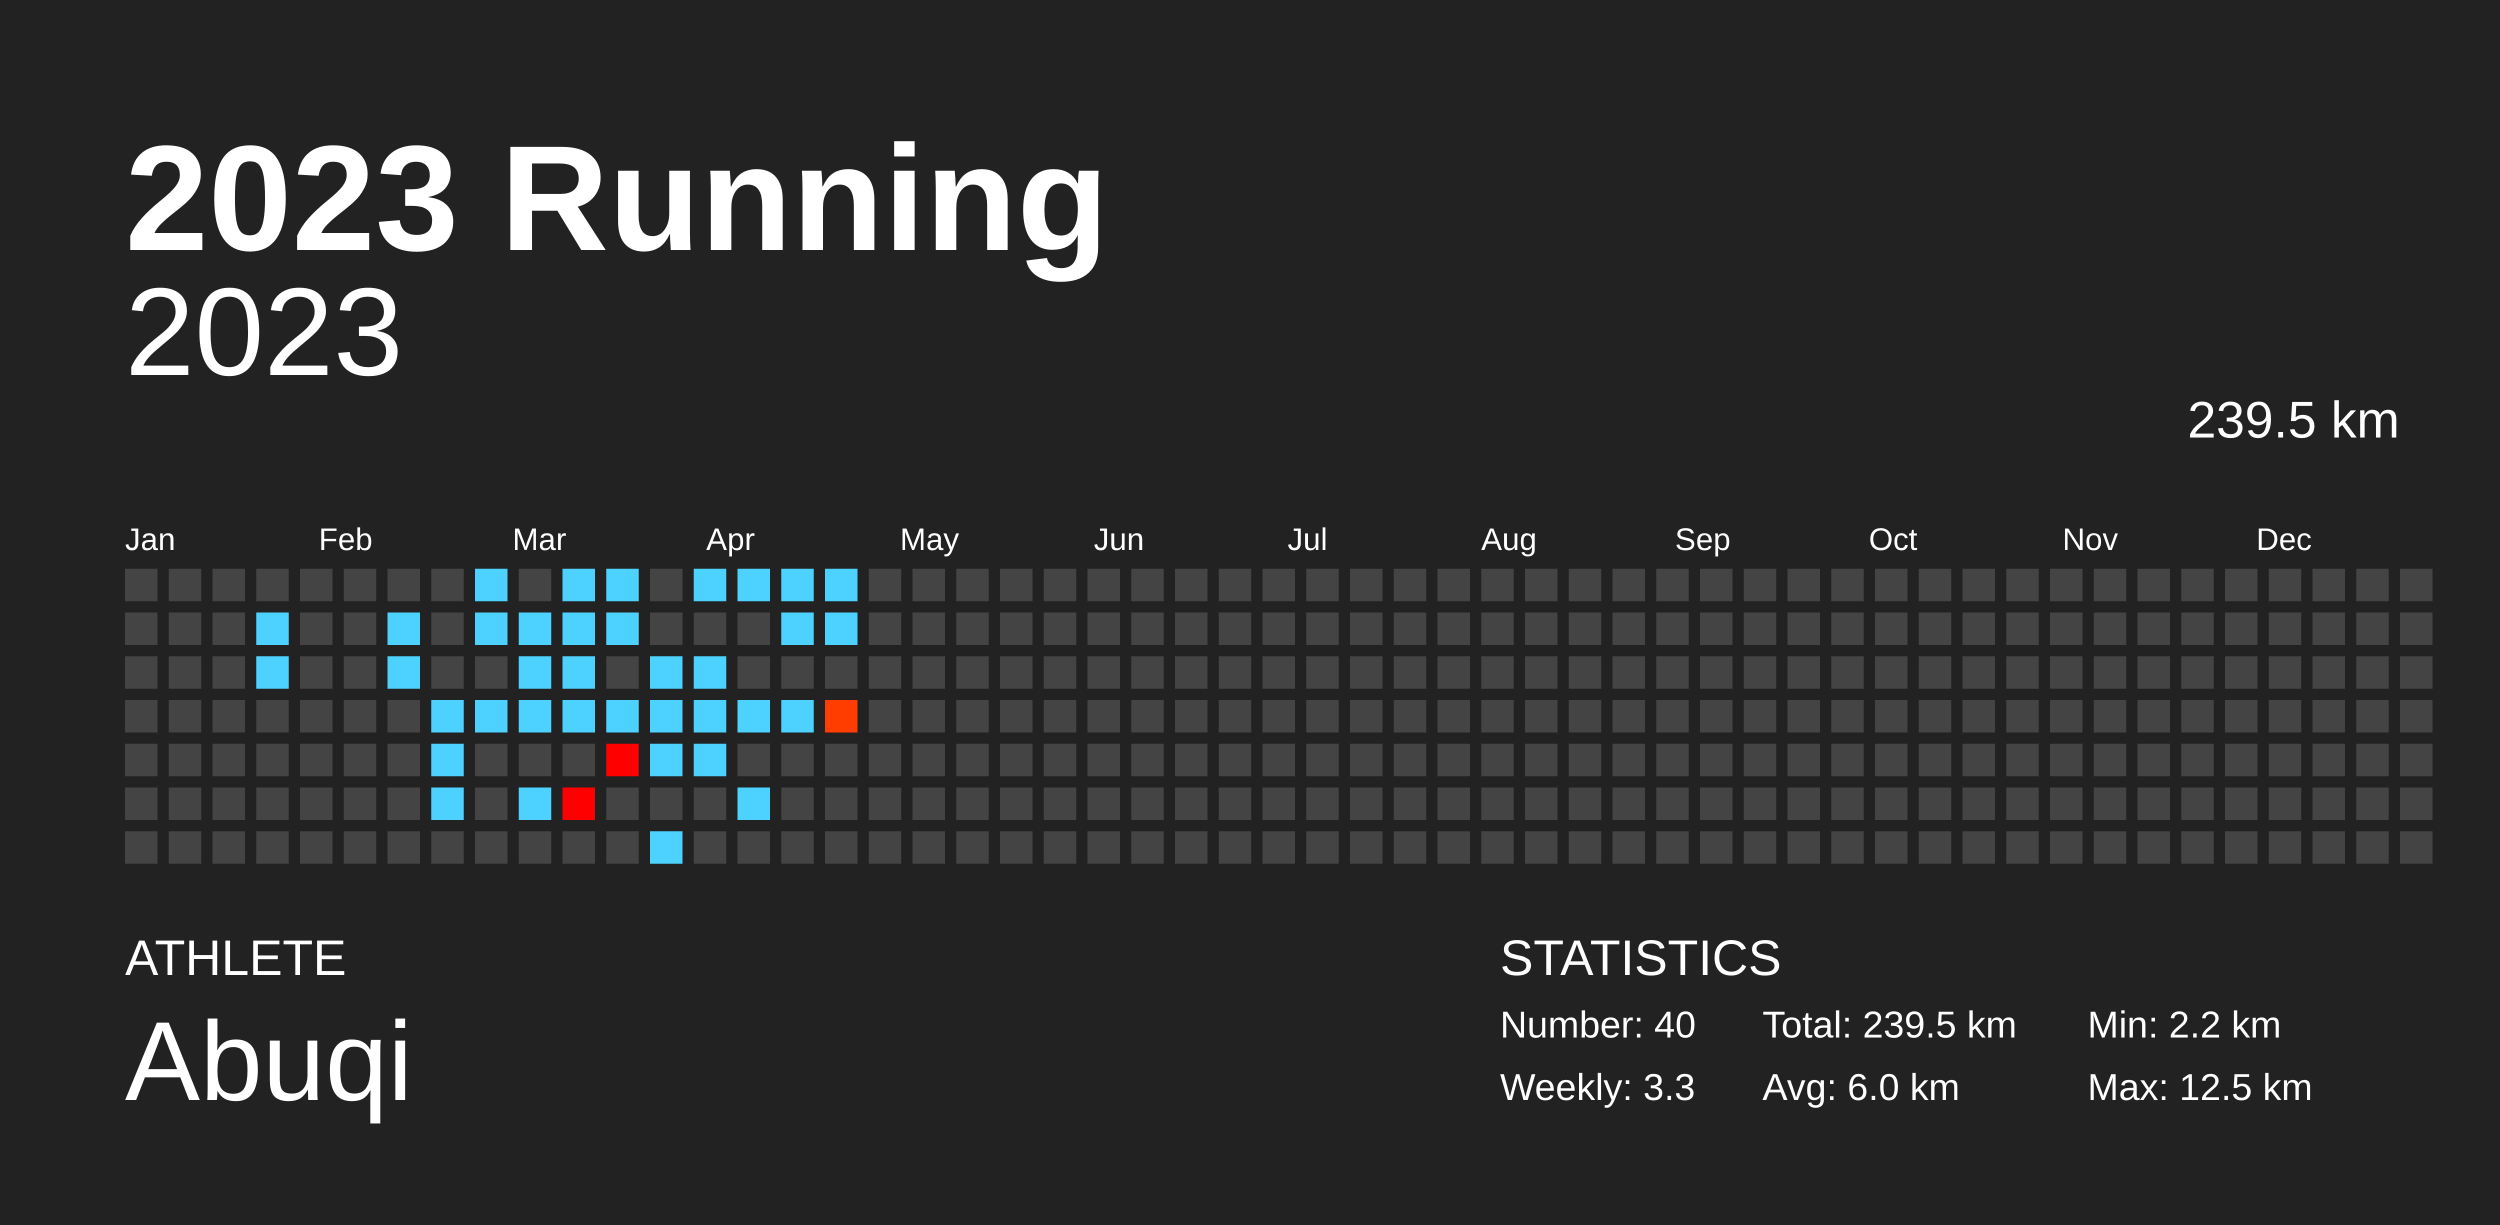
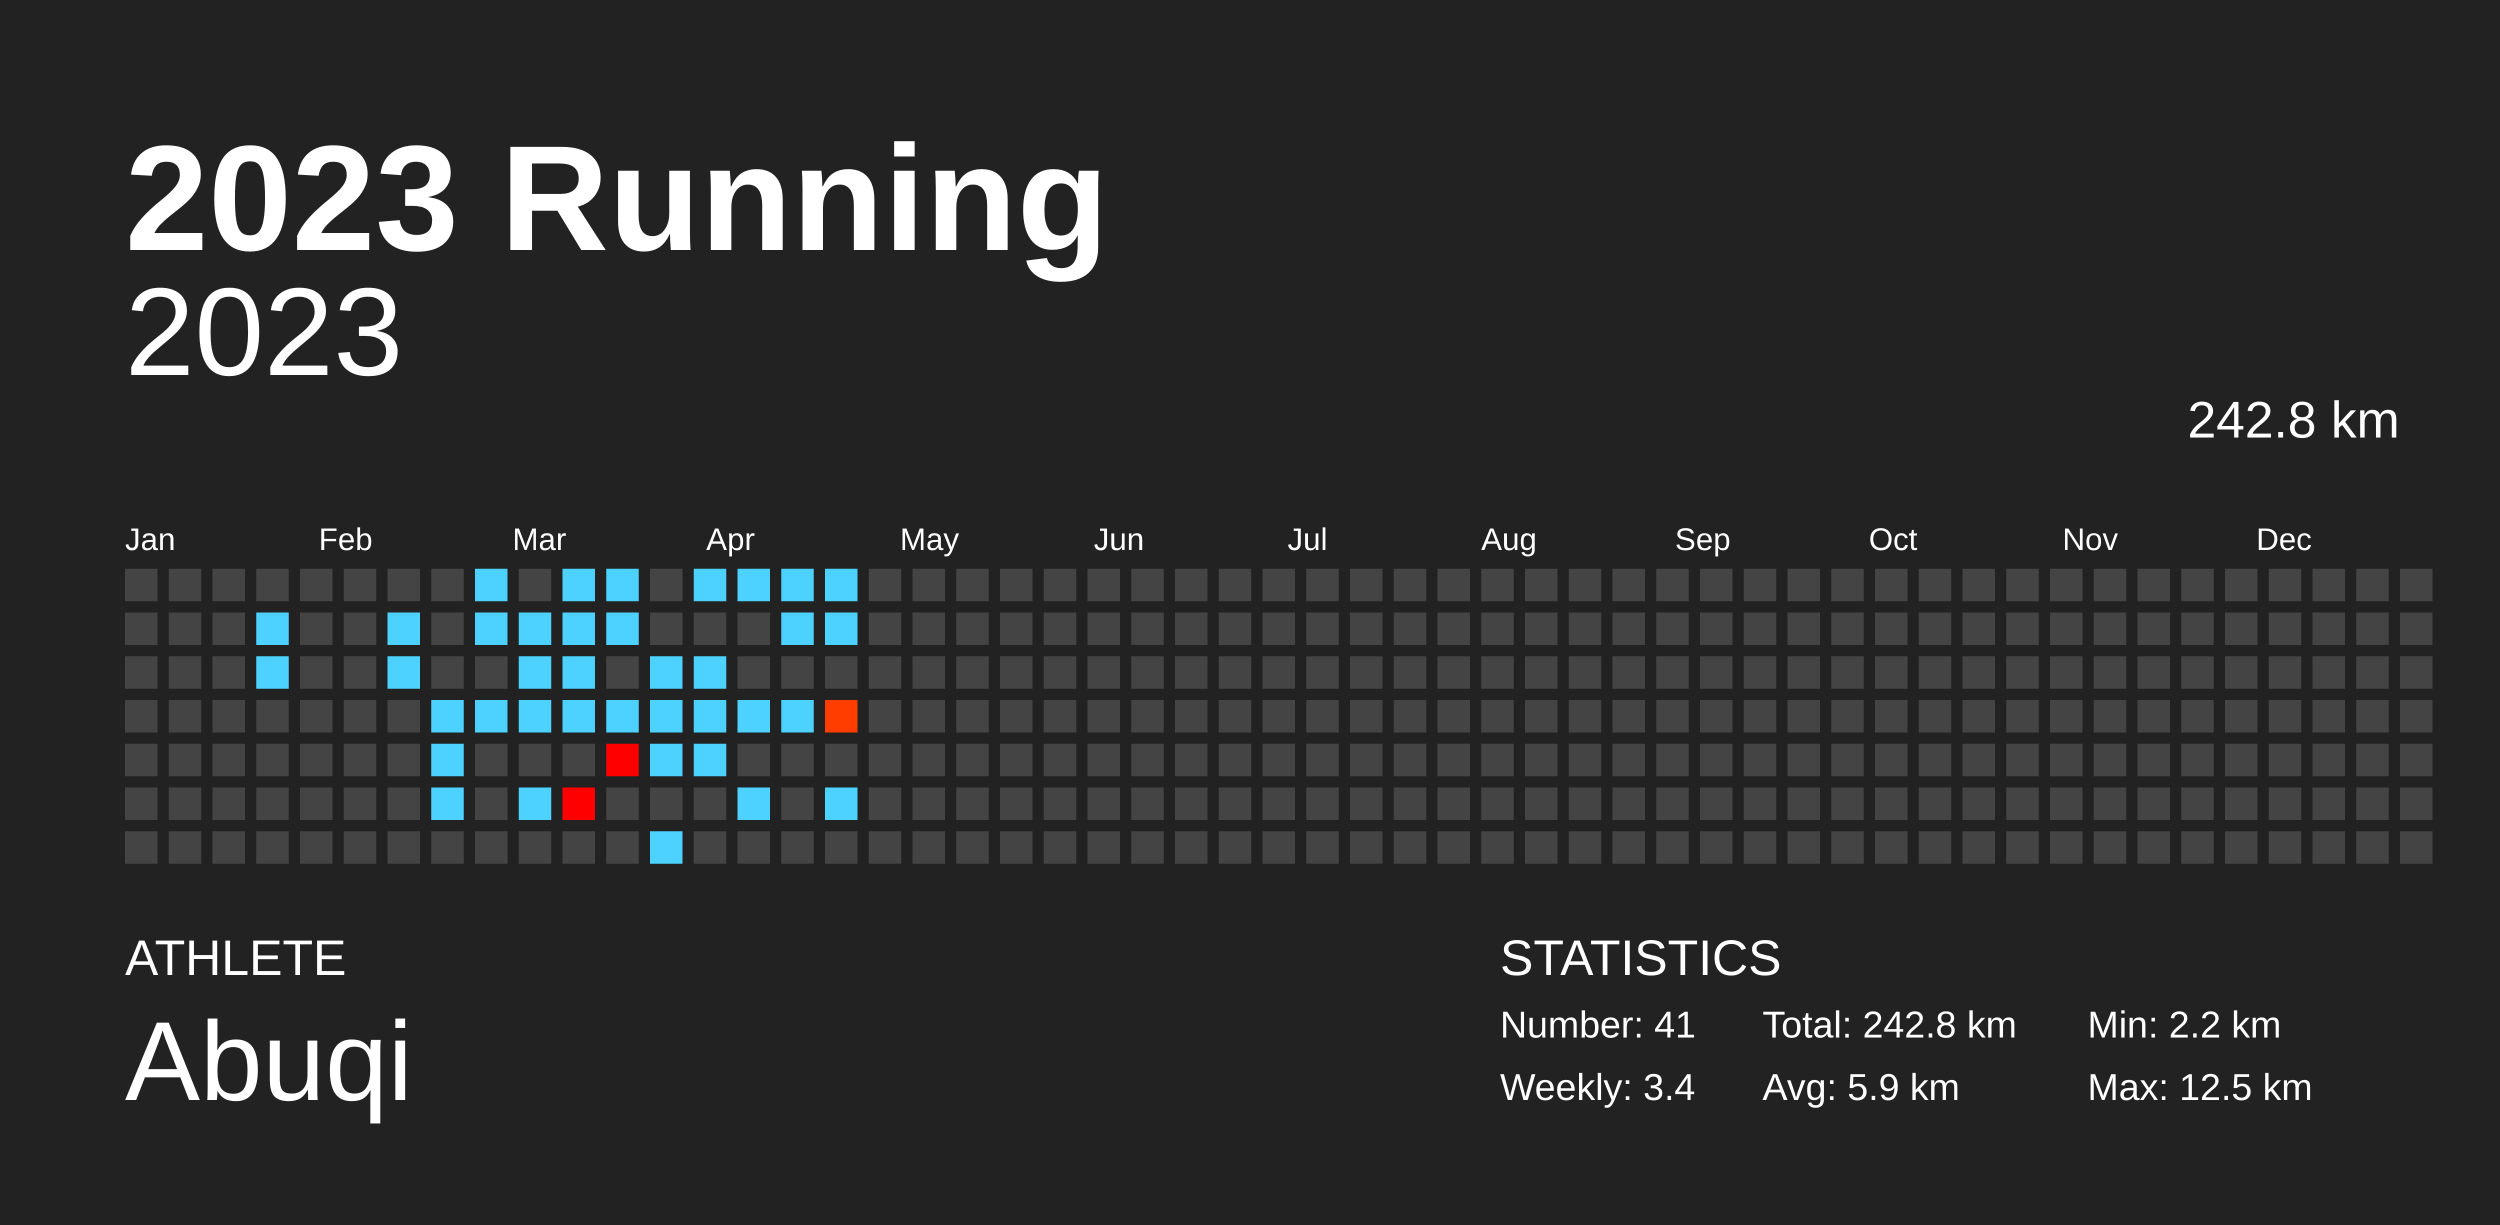
<svg xmlns="http://www.w3.org/2000/svg" baseProfile="full" height="98mm" version="1.1" viewBox="0,0,200,98" width="200mm">
  <defs />
  <rect fill="#222222" height="98" width="200" x="0" y="0" />
  <text fill="#FFFFFF" style="font-size:12px; font-family:Arial; font-weight:bold;" x="10" y="20">2023 Running</text>
  <text fill="#FFFFFF" style="font-size:4px; font-family:Arial" x="10" y="78">ATHLETE</text>
  <text fill="#FFFFFF" style="font-size:9px; font-family:Arial" x="10" y="88">Abuqi</text>
  <text fill="#FFFFFF" style="font-size:4px; font-family:Arial" x="120" y="78">STATISTICS</text>
-   <text fill="#FFFFFF" style="font-size:3px; font-family:Arial" x="120" y="83">Number: 40</text>
-   <text fill="#FFFFFF" style="font-size:3px; font-family:Arial" x="120" y="88">Weekly: 3.3</text>
-   <text fill="#FFFFFF" style="font-size:3px; font-family:Arial" x="141" y="83">Total: 239.5 km</text>
-   <text fill="#FFFFFF" style="font-size:3px; font-family:Arial" x="141" y="88">Avg: 6.0 km</text>
+   <text fill="#FFFFFF" style="font-size:3px; font-family:Arial" x="120" y="83">Number: 41</text>
+   <text fill="#FFFFFF" style="font-size:3px; font-family:Arial" x="120" y="88">Weekly: 3.4</text>
+   <text fill="#FFFFFF" style="font-size:3px; font-family:Arial" x="141" y="83">Total: 242.8 km</text>
+   <text fill="#FFFFFF" style="font-size:3px; font-family:Arial" x="141" y="88">Avg: 5.9 km</text>
  <text fill="#FFFFFF" style="font-size:3px; font-family:Arial" x="167" y="83">Min: 2.2 km</text>
  <text fill="#FFFFFF" style="font-size:3px; font-family:Arial" x="167" y="88">Max: 12.5 km</text>
  <text alignment-baseline="hanging" fill="#FFFFFF" style="font-size:10.0px; font-family:Arial;" x="10" y="30">2023</text>
-   <text alignment-baseline="hanging" fill="#FFFFFF" style="font-size:4.125px; font-family:Arial;" x="175" y="35">239.5 km</text>
+   <text alignment-baseline="hanging" fill="#FFFFFF" style="font-size:4.125px; font-family:Arial;" x="175" y="35">242.8 km</text>
  <text fill="#FFFFFF" style="font-size:2.5px; font-family:Arial" x="10.0" y="44">Jan</text>
  <text fill="#FFFFFF" style="font-size:2.5px; font-family:Arial" x="25.5" y="44">Feb</text>
  <text fill="#FFFFFF" style="font-size:2.5px; font-family:Arial" x="41.0" y="44">Mar</text>
  <text fill="#FFFFFF" style="font-size:2.5px; font-family:Arial" x="56.5" y="44">Apr</text>
  <text fill="#FFFFFF" style="font-size:2.5px; font-family:Arial" x="72.0" y="44">May</text>
  <text fill="#FFFFFF" style="font-size:2.5px; font-family:Arial" x="87.5" y="44">Jun</text>
  <text fill="#FFFFFF" style="font-size:2.5px; font-family:Arial" x="103.0" y="44">Jul</text>
  <text fill="#FFFFFF" style="font-size:2.5px; font-family:Arial" x="118.5" y="44">Aug</text>
  <text fill="#FFFFFF" style="font-size:2.5px; font-family:Arial" x="134.0" y="44">Sep</text>
  <text fill="#FFFFFF" style="font-size:2.5px; font-family:Arial" x="149.5" y="44">Oct</text>
  <text fill="#FFFFFF" style="font-size:2.5px; font-family:Arial" x="165.0" y="44">Nov</text>
  <text fill="#FFFFFF" style="font-size:2.5px; font-family:Arial" x="180.5" y="44">Dec</text>
  <rect fill="#444444" height="2.6" width="2.6" x="10.0" y="45.5" />
  <rect fill="#444444" height="2.6" width="2.6" x="10.0" y="49.0" />
  <rect fill="#444444" height="2.6" width="2.6" x="10.0" y="52.5" />
  <rect fill="#444444" height="2.6" width="2.6" x="10.0" y="56.0" />
  <rect fill="#444444" height="2.6" width="2.6" x="10.0" y="59.5" />
  <rect fill="#444444" height="2.6" width="2.6" x="10.0" y="63.0" />
  <rect fill="#444444" height="2.6" width="2.6" x="10.0" y="66.5" />
  <rect fill="#444444" height="2.6" width="2.6" x="13.5" y="45.5" />
  <rect fill="#444444" height="2.6" width="2.6" x="13.5" y="49.0" />
  <rect fill="#444444" height="2.6" width="2.6" x="13.5" y="52.5" />
  <rect fill="#444444" height="2.6" width="2.6" x="13.5" y="56.0" />
  <rect fill="#444444" height="2.6" width="2.6" x="13.5" y="59.5" />
  <rect fill="#444444" height="2.6" width="2.6" x="13.5" y="63.0" />
  <rect fill="#444444" height="2.6" width="2.6" x="13.5" y="66.5" />
  <rect fill="#444444" height="2.6" width="2.6" x="17.0" y="45.5" />
  <rect fill="#444444" height="2.6" width="2.6" x="17.0" y="49.0" />
  <rect fill="#444444" height="2.6" width="2.6" x="17.0" y="52.5" />
  <rect fill="#444444" height="2.6" width="2.6" x="17.0" y="56.0" />
  <rect fill="#444444" height="2.6" width="2.6" x="17.0" y="59.5" />
  <rect fill="#444444" height="2.6" width="2.6" x="17.0" y="63.0" />
  <rect fill="#444444" height="2.6" width="2.6" x="17.0" y="66.5" />
  <rect fill="#444444" height="2.6" width="2.6" x="20.5" y="45.5" />
  <rect fill="#4dd2ff" height="2.6" width="2.6" x="20.5" y="49.0" />
  <rect fill="#4dd2ff" height="2.6" width="2.6" x="20.5" y="52.5" />
  <rect fill="#444444" height="2.6" width="2.6" x="20.5" y="56.0" />
  <rect fill="#444444" height="2.6" width="2.6" x="20.5" y="59.5" />
  <rect fill="#444444" height="2.6" width="2.6" x="20.5" y="63.0" />
  <rect fill="#444444" height="2.6" width="2.6" x="20.5" y="66.5" />
  <rect fill="#444444" height="2.6" width="2.6" x="24.0" y="45.5" />
  <rect fill="#444444" height="2.6" width="2.6" x="24.0" y="49.0" />
  <rect fill="#444444" height="2.6" width="2.6" x="24.0" y="52.5" />
  <rect fill="#444444" height="2.6" width="2.6" x="24.0" y="56.0" />
  <rect fill="#444444" height="2.6" width="2.6" x="24.0" y="59.5" />
  <rect fill="#444444" height="2.6" width="2.6" x="24.0" y="63.0" />
  <rect fill="#444444" height="2.6" width="2.6" x="24.0" y="66.5" />
  <rect fill="#444444" height="2.6" width="2.6" x="27.5" y="45.5" />
  <rect fill="#444444" height="2.6" width="2.6" x="27.5" y="49.0" />
  <rect fill="#444444" height="2.6" width="2.6" x="27.5" y="52.5" />
  <rect fill="#444444" height="2.6" width="2.6" x="27.5" y="56.0" />
  <rect fill="#444444" height="2.6" width="2.6" x="27.5" y="59.5" />
  <rect fill="#444444" height="2.6" width="2.6" x="27.5" y="63.0" />
  <rect fill="#444444" height="2.6" width="2.6" x="27.5" y="66.5" />
  <rect fill="#444444" height="2.6" width="2.6" x="31.0" y="45.5" />
  <rect fill="#4dd2ff" height="2.6" width="2.6" x="31.0" y="49.0" />
  <rect fill="#4dd2ff" height="2.6" width="2.6" x="31.0" y="52.5" />
  <rect fill="#444444" height="2.6" width="2.6" x="31.0" y="56.0" />
  <rect fill="#444444" height="2.6" width="2.6" x="31.0" y="59.5" />
  <rect fill="#444444" height="2.6" width="2.6" x="31.0" y="63.0" />
  <rect fill="#444444" height="2.6" width="2.6" x="31.0" y="66.5" />
  <rect fill="#444444" height="2.6" width="2.6" x="34.5" y="45.5" />
  <rect fill="#444444" height="2.6" width="2.6" x="34.5" y="49.0" />
  <rect fill="#444444" height="2.6" width="2.6" x="34.5" y="52.5" />
  <rect fill="#4dd2ff" height="2.6" width="2.6" x="34.5" y="56.0" />
  <rect fill="#4dd2ff" height="2.6" width="2.6" x="34.5" y="59.5" />
  <rect fill="#4dd2ff" height="2.6" width="2.6" x="34.5" y="63.0" />
  <rect fill="#444444" height="2.6" width="2.6" x="34.5" y="66.5" />
  <rect fill="#4dd2ff" height="2.6" width="2.6" x="38.0" y="45.5" />
  <rect fill="#4dd2ff" height="2.6" width="2.6" x="38.0" y="49.0" />
  <rect fill="#444444" height="2.6" width="2.6" x="38.0" y="52.5" />
  <rect fill="#4dd2ff" height="2.6" width="2.6" x="38.0" y="56.0" />
  <rect fill="#444444" height="2.6" width="2.6" x="38.0" y="59.5" />
  <rect fill="#444444" height="2.6" width="2.6" x="38.0" y="63.0" />
  <rect fill="#444444" height="2.6" width="2.6" x="38.0" y="66.5" />
  <rect fill="#444444" height="2.6" width="2.6" x="41.5" y="45.5" />
  <rect fill="#4dd2ff" height="2.6" width="2.6" x="41.5" y="49.0" />
  <rect fill="#4dd2ff" height="2.6" width="2.6" x="41.5" y="52.5" />
  <rect fill="#4dd2ff" height="2.6" width="2.6" x="41.5" y="56.0" />
  <rect fill="#444444" height="2.6" width="2.6" x="41.5" y="59.5" />
  <rect fill="#4dd2ff" height="2.6" width="2.6" x="41.5" y="63.0" />
  <rect fill="#444444" height="2.6" width="2.6" x="41.5" y="66.5" />
  <rect fill="#4dd2ff" height="2.6" width="2.6" x="45.0" y="45.5" />
  <rect fill="#4dd2ff" height="2.6" width="2.6" x="45.0" y="49.0" />
  <rect fill="#4dd2ff" height="2.6" width="2.6" x="45.0" y="52.5" />
  <rect fill="#4dd2ff" height="2.6" width="2.6" x="45.0" y="56.0" />
  <rect fill="#444444" height="2.6" width="2.6" x="45.0" y="59.5" />
  <rect fill="#ff0000" height="2.6" width="2.6" x="45.0" y="63.0" />
  <rect fill="#444444" height="2.6" width="2.6" x="45.0" y="66.5" />
  <rect fill="#4dd2ff" height="2.6" width="2.6" x="48.5" y="45.5" />
  <rect fill="#4dd2ff" height="2.6" width="2.6" x="48.5" y="49.0" />
  <rect fill="#444444" height="2.6" width="2.6" x="48.5" y="52.5" />
  <rect fill="#4dd2ff" height="2.6" width="2.6" x="48.5" y="56.0" />
  <rect fill="#ff0000" height="2.6" width="2.6" x="48.5" y="59.5" />
  <rect fill="#444444" height="2.6" width="2.6" x="48.5" y="63.0" />
  <rect fill="#444444" height="2.6" width="2.6" x="48.5" y="66.5" />
  <rect fill="#444444" height="2.6" width="2.6" x="52.0" y="45.5" />
  <rect fill="#444444" height="2.6" width="2.6" x="52.0" y="49.0" />
  <rect fill="#4dd2ff" height="2.6" width="2.6" x="52.0" y="52.5" />
  <rect fill="#4dd2ff" height="2.6" width="2.6" x="52.0" y="56.0" />
  <rect fill="#4dd2ff" height="2.6" width="2.6" x="52.0" y="59.5" />
  <rect fill="#444444" height="2.6" width="2.6" x="52.0" y="63.0" />
  <rect fill="#4dd2ff" height="2.6" width="2.6" x="52.0" y="66.5" />
  <rect fill="#4dd2ff" height="2.6" width="2.6" x="55.5" y="45.5" />
  <rect fill="#444444" height="2.6" width="2.6" x="55.5" y="49.0" />
  <rect fill="#4dd2ff" height="2.6" width="2.6" x="55.5" y="52.5" />
  <rect fill="#4dd2ff" height="2.6" width="2.6" x="55.5" y="56.0" />
  <rect fill="#4dd2ff" height="2.6" width="2.6" x="55.5" y="59.5" />
  <rect fill="#444444" height="2.6" width="2.6" x="55.5" y="63.0" />
  <rect fill="#444444" height="2.6" width="2.6" x="55.5" y="66.5" />
  <rect fill="#4dd2ff" height="2.6" width="2.6" x="59.0" y="45.5" />
  <rect fill="#444444" height="2.6" width="2.6" x="59.0" y="49.0" />
  <rect fill="#444444" height="2.6" width="2.6" x="59.0" y="52.5" />
  <rect fill="#4dd2ff" height="2.6" width="2.6" x="59.0" y="56.0" />
  <rect fill="#444444" height="2.6" width="2.6" x="59.0" y="59.5" />
  <rect fill="#4dd2ff" height="2.6" width="2.6" x="59.0" y="63.0" />
  <rect fill="#444444" height="2.6" width="2.6" x="59.0" y="66.5" />
  <rect fill="#4dd2ff" height="2.6" width="2.6" x="62.5" y="45.5" />
  <rect fill="#4dd2ff" height="2.6" width="2.6" x="62.5" y="49.0" />
  <rect fill="#444444" height="2.6" width="2.6" x="62.5" y="52.5" />
  <rect fill="#4dd2ff" height="2.6" width="2.6" x="62.5" y="56.0" />
  <rect fill="#444444" height="2.6" width="2.6" x="62.5" y="59.5" />
  <rect fill="#444444" height="2.6" width="2.6" x="62.5" y="63.0" />
  <rect fill="#444444" height="2.6" width="2.6" x="62.5" y="66.5" />
  <rect fill="#4dd2ff" height="2.6" width="2.6" x="66.0" y="45.5" />
  <rect fill="#4dd2ff" height="2.6" width="2.6" x="66.0" y="49.0" />
  <rect fill="#444444" height="2.6" width="2.6" x="66.0" y="52.5" />
  <rect fill="#ff3d00" height="2.6" width="2.6" x="66.0" y="56.0" />
  <rect fill="#444444" height="2.6" width="2.6" x="66.0" y="59.5" />
-   <rect fill="#444444" height="2.6" width="2.6" x="66.0" y="63.0" />
+   <rect fill="#4dd2ff" height="2.6" width="2.6" x="66.0" y="63.0" />
  <rect fill="#444444" height="2.6" width="2.6" x="66.0" y="66.5" />
  <rect fill="#444444" height="2.6" width="2.6" x="69.5" y="45.5" />
  <rect fill="#444444" height="2.6" width="2.6" x="69.5" y="49.0" />
  <rect fill="#444444" height="2.6" width="2.6" x="69.5" y="52.5" />
  <rect fill="#444444" height="2.6" width="2.6" x="69.5" y="56.0" />
  <rect fill="#444444" height="2.6" width="2.6" x="69.5" y="59.5" />
  <rect fill="#444444" height="2.6" width="2.6" x="69.5" y="63.0" />
  <rect fill="#444444" height="2.6" width="2.6" x="69.5" y="66.5" />
  <rect fill="#444444" height="2.6" width="2.6" x="73.0" y="45.5" />
  <rect fill="#444444" height="2.6" width="2.6" x="73.0" y="49.0" />
  <rect fill="#444444" height="2.6" width="2.6" x="73.0" y="52.5" />
  <rect fill="#444444" height="2.6" width="2.6" x="73.0" y="56.0" />
  <rect fill="#444444" height="2.6" width="2.6" x="73.0" y="59.5" />
  <rect fill="#444444" height="2.6" width="2.6" x="73.0" y="63.0" />
  <rect fill="#444444" height="2.6" width="2.6" x="73.0" y="66.5" />
  <rect fill="#444444" height="2.6" width="2.6" x="76.5" y="45.5" />
  <rect fill="#444444" height="2.6" width="2.6" x="76.5" y="49.0" />
  <rect fill="#444444" height="2.6" width="2.6" x="76.5" y="52.5" />
  <rect fill="#444444" height="2.6" width="2.6" x="76.5" y="56.0" />
  <rect fill="#444444" height="2.6" width="2.6" x="76.5" y="59.5" />
  <rect fill="#444444" height="2.6" width="2.6" x="76.5" y="63.0" />
  <rect fill="#444444" height="2.6" width="2.6" x="76.5" y="66.5" />
  <rect fill="#444444" height="2.6" width="2.6" x="80.0" y="45.5" />
  <rect fill="#444444" height="2.6" width="2.6" x="80.0" y="49.0" />
  <rect fill="#444444" height="2.6" width="2.6" x="80.0" y="52.5" />
  <rect fill="#444444" height="2.6" width="2.6" x="80.0" y="56.0" />
  <rect fill="#444444" height="2.6" width="2.6" x="80.0" y="59.5" />
  <rect fill="#444444" height="2.6" width="2.6" x="80.0" y="63.0" />
  <rect fill="#444444" height="2.6" width="2.6" x="80.0" y="66.5" />
  <rect fill="#444444" height="2.6" width="2.6" x="83.5" y="45.5" />
  <rect fill="#444444" height="2.6" width="2.6" x="83.5" y="49.0" />
  <rect fill="#444444" height="2.6" width="2.6" x="83.5" y="52.5" />
  <rect fill="#444444" height="2.6" width="2.6" x="83.5" y="56.0" />
  <rect fill="#444444" height="2.6" width="2.6" x="83.5" y="59.5" />
  <rect fill="#444444" height="2.6" width="2.6" x="83.5" y="63.0" />
  <rect fill="#444444" height="2.6" width="2.6" x="83.5" y="66.5" />
  <rect fill="#444444" height="2.6" width="2.6" x="87.0" y="45.5" />
  <rect fill="#444444" height="2.6" width="2.6" x="87.0" y="49.0" />
  <rect fill="#444444" height="2.6" width="2.6" x="87.0" y="52.5" />
  <rect fill="#444444" height="2.6" width="2.6" x="87.0" y="56.0" />
  <rect fill="#444444" height="2.6" width="2.6" x="87.0" y="59.5" />
  <rect fill="#444444" height="2.6" width="2.6" x="87.0" y="63.0" />
  <rect fill="#444444" height="2.6" width="2.6" x="87.0" y="66.5" />
  <rect fill="#444444" height="2.6" width="2.6" x="90.5" y="45.5" />
  <rect fill="#444444" height="2.6" width="2.6" x="90.5" y="49.0" />
  <rect fill="#444444" height="2.6" width="2.6" x="90.5" y="52.5" />
  <rect fill="#444444" height="2.6" width="2.6" x="90.5" y="56.0" />
  <rect fill="#444444" height="2.6" width="2.6" x="90.5" y="59.5" />
  <rect fill="#444444" height="2.6" width="2.6" x="90.5" y="63.0" />
  <rect fill="#444444" height="2.6" width="2.6" x="90.5" y="66.5" />
  <rect fill="#444444" height="2.6" width="2.6" x="94.0" y="45.5" />
  <rect fill="#444444" height="2.6" width="2.6" x="94.0" y="49.0" />
  <rect fill="#444444" height="2.6" width="2.6" x="94.0" y="52.5" />
  <rect fill="#444444" height="2.6" width="2.6" x="94.0" y="56.0" />
  <rect fill="#444444" height="2.6" width="2.6" x="94.0" y="59.5" />
  <rect fill="#444444" height="2.6" width="2.6" x="94.0" y="63.0" />
  <rect fill="#444444" height="2.6" width="2.6" x="94.0" y="66.5" />
  <rect fill="#444444" height="2.6" width="2.6" x="97.5" y="45.5" />
  <rect fill="#444444" height="2.6" width="2.6" x="97.5" y="49.0" />
  <rect fill="#444444" height="2.6" width="2.6" x="97.5" y="52.5" />
  <rect fill="#444444" height="2.6" width="2.6" x="97.5" y="56.0" />
  <rect fill="#444444" height="2.6" width="2.6" x="97.5" y="59.5" />
  <rect fill="#444444" height="2.6" width="2.6" x="97.5" y="63.0" />
  <rect fill="#444444" height="2.6" width="2.6" x="97.5" y="66.5" />
  <rect fill="#444444" height="2.6" width="2.6" x="101.0" y="45.5" />
  <rect fill="#444444" height="2.6" width="2.6" x="101.0" y="49.0" />
  <rect fill="#444444" height="2.6" width="2.6" x="101.0" y="52.5" />
  <rect fill="#444444" height="2.6" width="2.6" x="101.0" y="56.0" />
  <rect fill="#444444" height="2.6" width="2.6" x="101.0" y="59.5" />
  <rect fill="#444444" height="2.6" width="2.6" x="101.0" y="63.0" />
  <rect fill="#444444" height="2.6" width="2.6" x="101.0" y="66.5" />
  <rect fill="#444444" height="2.6" width="2.6" x="104.5" y="45.5" />
  <rect fill="#444444" height="2.6" width="2.6" x="104.5" y="49.0" />
  <rect fill="#444444" height="2.6" width="2.6" x="104.5" y="52.5" />
  <rect fill="#444444" height="2.6" width="2.6" x="104.5" y="56.0" />
  <rect fill="#444444" height="2.6" width="2.6" x="104.5" y="59.5" />
  <rect fill="#444444" height="2.6" width="2.6" x="104.5" y="63.0" />
  <rect fill="#444444" height="2.6" width="2.6" x="104.5" y="66.5" />
  <rect fill="#444444" height="2.6" width="2.6" x="108.0" y="45.5" />
  <rect fill="#444444" height="2.6" width="2.6" x="108.0" y="49.0" />
  <rect fill="#444444" height="2.6" width="2.6" x="108.0" y="52.5" />
  <rect fill="#444444" height="2.6" width="2.6" x="108.0" y="56.0" />
  <rect fill="#444444" height="2.6" width="2.6" x="108.0" y="59.5" />
  <rect fill="#444444" height="2.6" width="2.6" x="108.0" y="63.0" />
  <rect fill="#444444" height="2.6" width="2.6" x="108.0" y="66.5" />
  <rect fill="#444444" height="2.6" width="2.6" x="111.5" y="45.5" />
  <rect fill="#444444" height="2.6" width="2.6" x="111.5" y="49.0" />
  <rect fill="#444444" height="2.6" width="2.6" x="111.5" y="52.5" />
  <rect fill="#444444" height="2.6" width="2.6" x="111.5" y="56.0" />
  <rect fill="#444444" height="2.6" width="2.6" x="111.5" y="59.5" />
  <rect fill="#444444" height="2.6" width="2.6" x="111.5" y="63.0" />
  <rect fill="#444444" height="2.6" width="2.6" x="111.5" y="66.5" />
  <rect fill="#444444" height="2.6" width="2.6" x="115.0" y="45.5" />
  <rect fill="#444444" height="2.6" width="2.6" x="115.0" y="49.0" />
  <rect fill="#444444" height="2.6" width="2.6" x="115.0" y="52.5" />
  <rect fill="#444444" height="2.6" width="2.6" x="115.0" y="56.0" />
  <rect fill="#444444" height="2.6" width="2.6" x="115.0" y="59.5" />
  <rect fill="#444444" height="2.6" width="2.6" x="115.0" y="63.0" />
  <rect fill="#444444" height="2.6" width="2.6" x="115.0" y="66.5" />
  <rect fill="#444444" height="2.6" width="2.6" x="118.5" y="45.5" />
  <rect fill="#444444" height="2.6" width="2.6" x="118.5" y="49.0" />
  <rect fill="#444444" height="2.6" width="2.6" x="118.5" y="52.5" />
  <rect fill="#444444" height="2.6" width="2.6" x="118.5" y="56.0" />
  <rect fill="#444444" height="2.6" width="2.6" x="118.5" y="59.5" />
  <rect fill="#444444" height="2.6" width="2.6" x="118.5" y="63.0" />
  <rect fill="#444444" height="2.6" width="2.6" x="118.5" y="66.5" />
  <rect fill="#444444" height="2.6" width="2.6" x="122.0" y="45.5" />
  <rect fill="#444444" height="2.6" width="2.6" x="122.0" y="49.0" />
  <rect fill="#444444" height="2.6" width="2.6" x="122.0" y="52.5" />
  <rect fill="#444444" height="2.6" width="2.6" x="122.0" y="56.0" />
  <rect fill="#444444" height="2.6" width="2.6" x="122.0" y="59.5" />
  <rect fill="#444444" height="2.6" width="2.6" x="122.0" y="63.0" />
  <rect fill="#444444" height="2.6" width="2.6" x="122.0" y="66.5" />
  <rect fill="#444444" height="2.6" width="2.6" x="125.5" y="45.5" />
  <rect fill="#444444" height="2.6" width="2.6" x="125.5" y="49.0" />
  <rect fill="#444444" height="2.6" width="2.6" x="125.5" y="52.5" />
  <rect fill="#444444" height="2.6" width="2.6" x="125.5" y="56.0" />
  <rect fill="#444444" height="2.6" width="2.6" x="125.5" y="59.5" />
  <rect fill="#444444" height="2.6" width="2.6" x="125.5" y="63.0" />
  <rect fill="#444444" height="2.6" width="2.6" x="125.5" y="66.5" />
  <rect fill="#444444" height="2.6" width="2.6" x="129.0" y="45.5" />
  <rect fill="#444444" height="2.6" width="2.6" x="129.0" y="49.0" />
  <rect fill="#444444" height="2.6" width="2.6" x="129.0" y="52.5" />
  <rect fill="#444444" height="2.6" width="2.6" x="129.0" y="56.0" />
  <rect fill="#444444" height="2.6" width="2.6" x="129.0" y="59.5" />
  <rect fill="#444444" height="2.6" width="2.6" x="129.0" y="63.0" />
  <rect fill="#444444" height="2.6" width="2.6" x="129.0" y="66.5" />
  <rect fill="#444444" height="2.6" width="2.6" x="132.5" y="45.5" />
  <rect fill="#444444" height="2.6" width="2.6" x="132.5" y="49.0" />
  <rect fill="#444444" height="2.6" width="2.6" x="132.5" y="52.5" />
  <rect fill="#444444" height="2.6" width="2.6" x="132.5" y="56.0" />
  <rect fill="#444444" height="2.6" width="2.6" x="132.5" y="59.5" />
  <rect fill="#444444" height="2.6" width="2.6" x="132.5" y="63.0" />
  <rect fill="#444444" height="2.6" width="2.6" x="132.5" y="66.5" />
  <rect fill="#444444" height="2.6" width="2.6" x="136.0" y="45.5" />
  <rect fill="#444444" height="2.6" width="2.6" x="136.0" y="49.0" />
  <rect fill="#444444" height="2.6" width="2.6" x="136.0" y="52.5" />
  <rect fill="#444444" height="2.6" width="2.6" x="136.0" y="56.0" />
  <rect fill="#444444" height="2.6" width="2.6" x="136.0" y="59.5" />
  <rect fill="#444444" height="2.6" width="2.6" x="136.0" y="63.0" />
  <rect fill="#444444" height="2.6" width="2.6" x="136.0" y="66.5" />
  <rect fill="#444444" height="2.6" width="2.6" x="139.5" y="45.5" />
  <rect fill="#444444" height="2.6" width="2.6" x="139.5" y="49.0" />
  <rect fill="#444444" height="2.6" width="2.6" x="139.5" y="52.5" />
  <rect fill="#444444" height="2.6" width="2.6" x="139.5" y="56.0" />
  <rect fill="#444444" height="2.6" width="2.6" x="139.5" y="59.5" />
  <rect fill="#444444" height="2.6" width="2.6" x="139.5" y="63.0" />
  <rect fill="#444444" height="2.6" width="2.6" x="139.5" y="66.5" />
  <rect fill="#444444" height="2.6" width="2.6" x="143.0" y="45.5" />
  <rect fill="#444444" height="2.6" width="2.6" x="143.0" y="49.0" />
  <rect fill="#444444" height="2.6" width="2.6" x="143.0" y="52.5" />
  <rect fill="#444444" height="2.6" width="2.6" x="143.0" y="56.0" />
  <rect fill="#444444" height="2.6" width="2.6" x="143.0" y="59.5" />
  <rect fill="#444444" height="2.6" width="2.6" x="143.0" y="63.0" />
  <rect fill="#444444" height="2.6" width="2.6" x="143.0" y="66.5" />
  <rect fill="#444444" height="2.6" width="2.6" x="146.5" y="45.5" />
  <rect fill="#444444" height="2.6" width="2.6" x="146.5" y="49.0" />
  <rect fill="#444444" height="2.6" width="2.6" x="146.5" y="52.5" />
  <rect fill="#444444" height="2.6" width="2.6" x="146.5" y="56.0" />
  <rect fill="#444444" height="2.6" width="2.6" x="146.5" y="59.5" />
  <rect fill="#444444" height="2.6" width="2.6" x="146.5" y="63.0" />
  <rect fill="#444444" height="2.6" width="2.6" x="146.5" y="66.5" />
  <rect fill="#444444" height="2.6" width="2.6" x="150.0" y="45.5" />
  <rect fill="#444444" height="2.6" width="2.6" x="150.0" y="49.0" />
  <rect fill="#444444" height="2.6" width="2.6" x="150.0" y="52.5" />
  <rect fill="#444444" height="2.6" width="2.6" x="150.0" y="56.0" />
  <rect fill="#444444" height="2.6" width="2.6" x="150.0" y="59.5" />
  <rect fill="#444444" height="2.6" width="2.6" x="150.0" y="63.0" />
  <rect fill="#444444" height="2.6" width="2.6" x="150.0" y="66.5" />
  <rect fill="#444444" height="2.6" width="2.6" x="153.5" y="45.5" />
  <rect fill="#444444" height="2.6" width="2.6" x="153.5" y="49.0" />
  <rect fill="#444444" height="2.6" width="2.6" x="153.5" y="52.5" />
  <rect fill="#444444" height="2.6" width="2.6" x="153.5" y="56.0" />
  <rect fill="#444444" height="2.6" width="2.6" x="153.5" y="59.5" />
  <rect fill="#444444" height="2.6" width="2.6" x="153.5" y="63.0" />
  <rect fill="#444444" height="2.6" width="2.6" x="153.5" y="66.5" />
  <rect fill="#444444" height="2.6" width="2.6" x="157.0" y="45.5" />
  <rect fill="#444444" height="2.6" width="2.6" x="157.0" y="49.0" />
  <rect fill="#444444" height="2.6" width="2.6" x="157.0" y="52.5" />
  <rect fill="#444444" height="2.6" width="2.6" x="157.0" y="56.0" />
  <rect fill="#444444" height="2.6" width="2.6" x="157.0" y="59.5" />
  <rect fill="#444444" height="2.6" width="2.6" x="157.0" y="63.0" />
  <rect fill="#444444" height="2.6" width="2.6" x="157.0" y="66.5" />
  <rect fill="#444444" height="2.6" width="2.6" x="160.5" y="45.5" />
  <rect fill="#444444" height="2.6" width="2.6" x="160.5" y="49.0" />
  <rect fill="#444444" height="2.6" width="2.6" x="160.5" y="52.5" />
  <rect fill="#444444" height="2.6" width="2.6" x="160.5" y="56.0" />
  <rect fill="#444444" height="2.6" width="2.6" x="160.5" y="59.5" />
  <rect fill="#444444" height="2.6" width="2.6" x="160.5" y="63.0" />
  <rect fill="#444444" height="2.6" width="2.6" x="160.5" y="66.5" />
  <rect fill="#444444" height="2.6" width="2.6" x="164.0" y="45.5" />
  <rect fill="#444444" height="2.6" width="2.6" x="164.0" y="49.0" />
  <rect fill="#444444" height="2.6" width="2.6" x="164.0" y="52.5" />
  <rect fill="#444444" height="2.6" width="2.6" x="164.0" y="56.0" />
  <rect fill="#444444" height="2.6" width="2.6" x="164.0" y="59.5" />
  <rect fill="#444444" height="2.6" width="2.6" x="164.0" y="63.0" />
  <rect fill="#444444" height="2.6" width="2.6" x="164.0" y="66.5" />
  <rect fill="#444444" height="2.6" width="2.6" x="167.5" y="45.5" />
  <rect fill="#444444" height="2.6" width="2.6" x="167.5" y="49.0" />
  <rect fill="#444444" height="2.6" width="2.6" x="167.5" y="52.5" />
  <rect fill="#444444" height="2.6" width="2.6" x="167.5" y="56.0" />
  <rect fill="#444444" height="2.6" width="2.6" x="167.5" y="59.5" />
  <rect fill="#444444" height="2.6" width="2.6" x="167.5" y="63.0" />
  <rect fill="#444444" height="2.6" width="2.6" x="167.5" y="66.5" />
  <rect fill="#444444" height="2.6" width="2.6" x="171.0" y="45.5" />
  <rect fill="#444444" height="2.6" width="2.6" x="171.0" y="49.0" />
  <rect fill="#444444" height="2.6" width="2.6" x="171.0" y="52.5" />
  <rect fill="#444444" height="2.6" width="2.6" x="171.0" y="56.0" />
  <rect fill="#444444" height="2.6" width="2.6" x="171.0" y="59.5" />
  <rect fill="#444444" height="2.6" width="2.6" x="171.0" y="63.0" />
  <rect fill="#444444" height="2.6" width="2.6" x="171.0" y="66.5" />
  <rect fill="#444444" height="2.6" width="2.6" x="174.5" y="45.5" />
  <rect fill="#444444" height="2.6" width="2.6" x="174.5" y="49.0" />
  <rect fill="#444444" height="2.6" width="2.6" x="174.5" y="52.5" />
  <rect fill="#444444" height="2.6" width="2.6" x="174.5" y="56.0" />
  <rect fill="#444444" height="2.6" width="2.6" x="174.5" y="59.5" />
  <rect fill="#444444" height="2.6" width="2.6" x="174.5" y="63.0" />
  <rect fill="#444444" height="2.6" width="2.6" x="174.5" y="66.5" />
  <rect fill="#444444" height="2.6" width="2.6" x="178.0" y="45.5" />
  <rect fill="#444444" height="2.6" width="2.6" x="178.0" y="49.0" />
  <rect fill="#444444" height="2.6" width="2.6" x="178.0" y="52.5" />
  <rect fill="#444444" height="2.6" width="2.6" x="178.0" y="56.0" />
  <rect fill="#444444" height="2.6" width="2.6" x="178.0" y="59.5" />
  <rect fill="#444444" height="2.6" width="2.6" x="178.0" y="63.0" />
  <rect fill="#444444" height="2.6" width="2.6" x="178.0" y="66.5" />
  <rect fill="#444444" height="2.6" width="2.6" x="181.5" y="45.5" />
  <rect fill="#444444" height="2.6" width="2.6" x="181.5" y="49.0" />
  <rect fill="#444444" height="2.6" width="2.6" x="181.5" y="52.5" />
  <rect fill="#444444" height="2.6" width="2.6" x="181.5" y="56.0" />
  <rect fill="#444444" height="2.6" width="2.6" x="181.5" y="59.5" />
  <rect fill="#444444" height="2.6" width="2.6" x="181.5" y="63.0" />
  <rect fill="#444444" height="2.6" width="2.6" x="181.5" y="66.5" />
  <rect fill="#444444" height="2.6" width="2.6" x="185.0" y="45.5" />
  <rect fill="#444444" height="2.6" width="2.6" x="185.0" y="49.0" />
  <rect fill="#444444" height="2.6" width="2.6" x="185.0" y="52.5" />
  <rect fill="#444444" height="2.6" width="2.6" x="185.0" y="56.0" />
  <rect fill="#444444" height="2.6" width="2.6" x="185.0" y="59.5" />
  <rect fill="#444444" height="2.6" width="2.6" x="185.0" y="63.0" />
  <rect fill="#444444" height="2.6" width="2.6" x="185.0" y="66.5" />
  <rect fill="#444444" height="2.6" width="2.6" x="188.5" y="45.5" />
  <rect fill="#444444" height="2.6" width="2.6" x="188.5" y="49.0" />
  <rect fill="#444444" height="2.6" width="2.6" x="188.5" y="52.5" />
  <rect fill="#444444" height="2.6" width="2.6" x="188.5" y="56.0" />
  <rect fill="#444444" height="2.6" width="2.6" x="188.5" y="59.5" />
  <rect fill="#444444" height="2.6" width="2.6" x="188.5" y="63.0" />
  <rect fill="#444444" height="2.6" width="2.6" x="188.5" y="66.5" />
  <rect fill="#444444" height="2.6" width="2.6" x="192.0" y="45.5" />
  <rect fill="#444444" height="2.6" width="2.6" x="192.0" y="49.0" />
  <rect fill="#444444" height="2.6" width="2.6" x="192.0" y="52.5" />
  <rect fill="#444444" height="2.6" width="2.6" x="192.0" y="56.0" />
  <rect fill="#444444" height="2.6" width="2.6" x="192.0" y="59.5" />
  <rect fill="#444444" height="2.6" width="2.6" x="192.0" y="63.0" />
  <rect fill="#444444" height="2.6" width="2.6" x="192.0" y="66.5" />
</svg>
